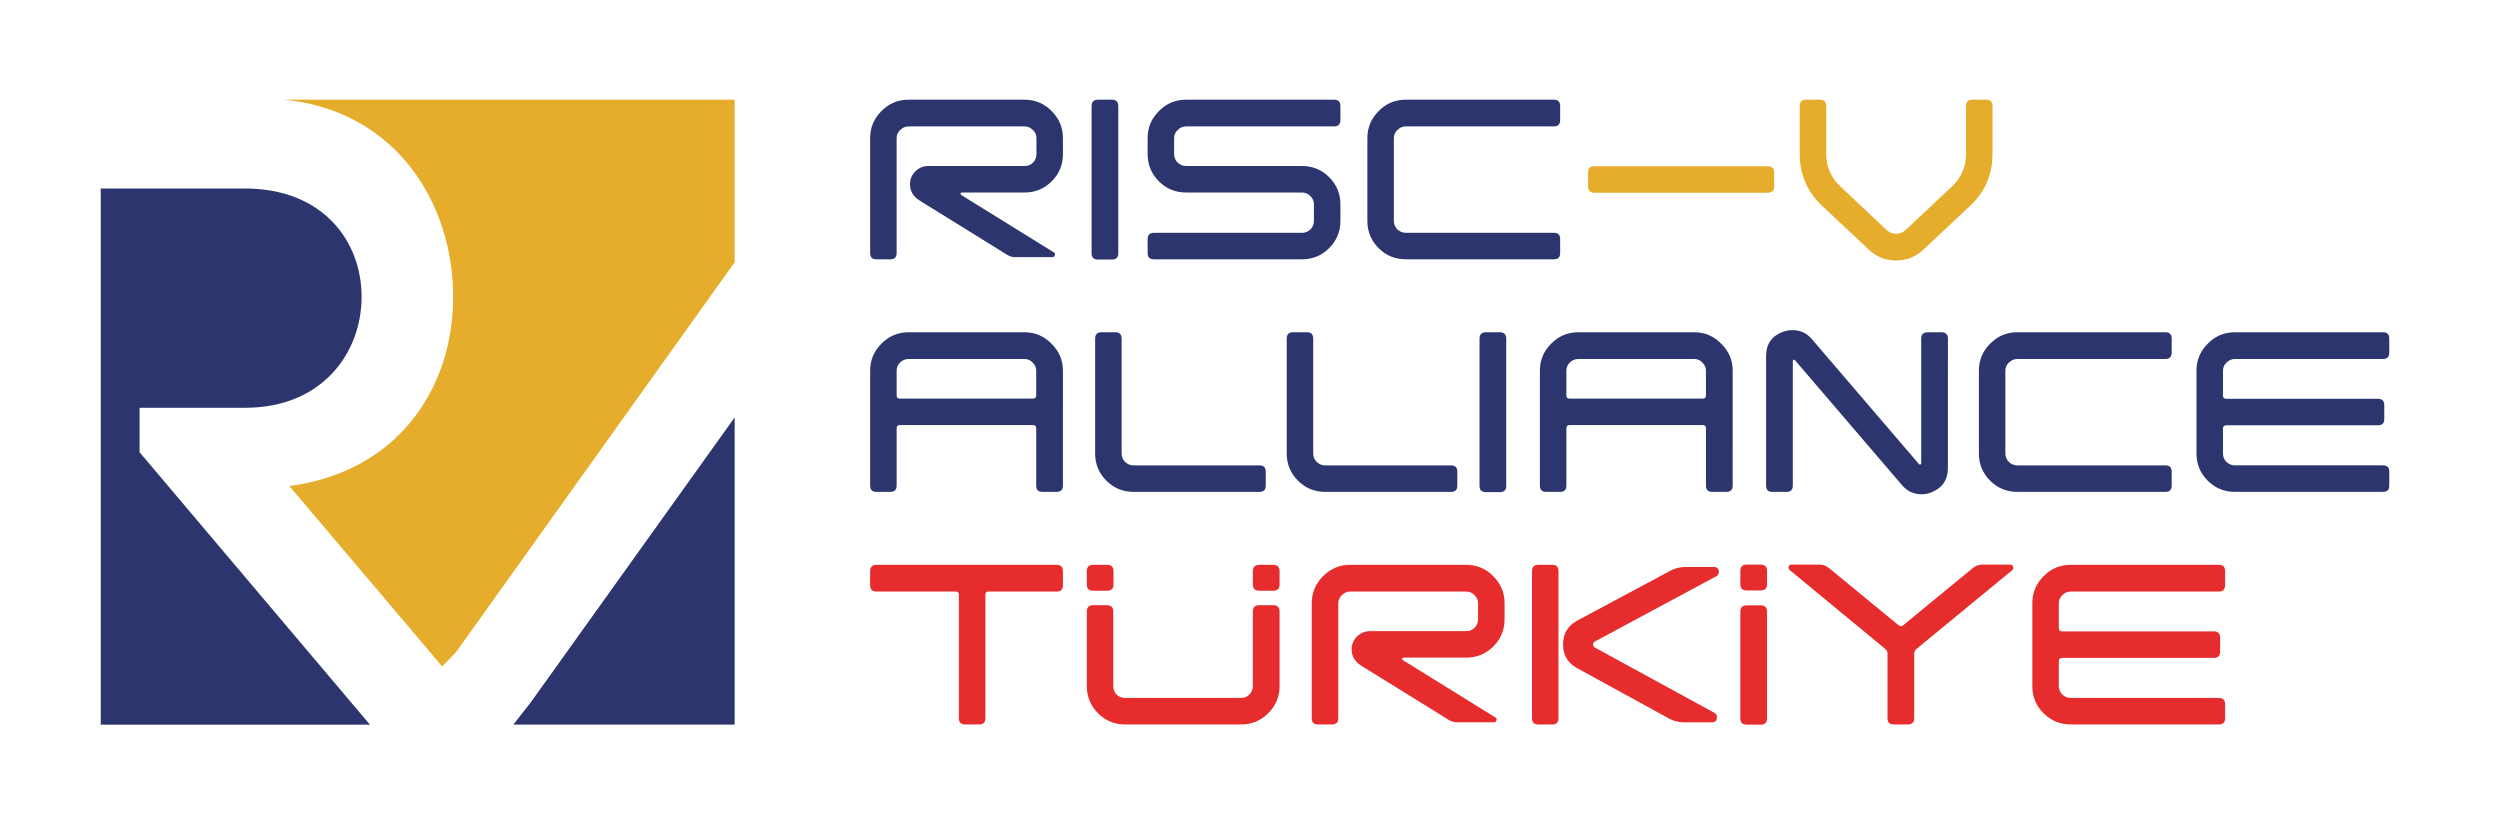
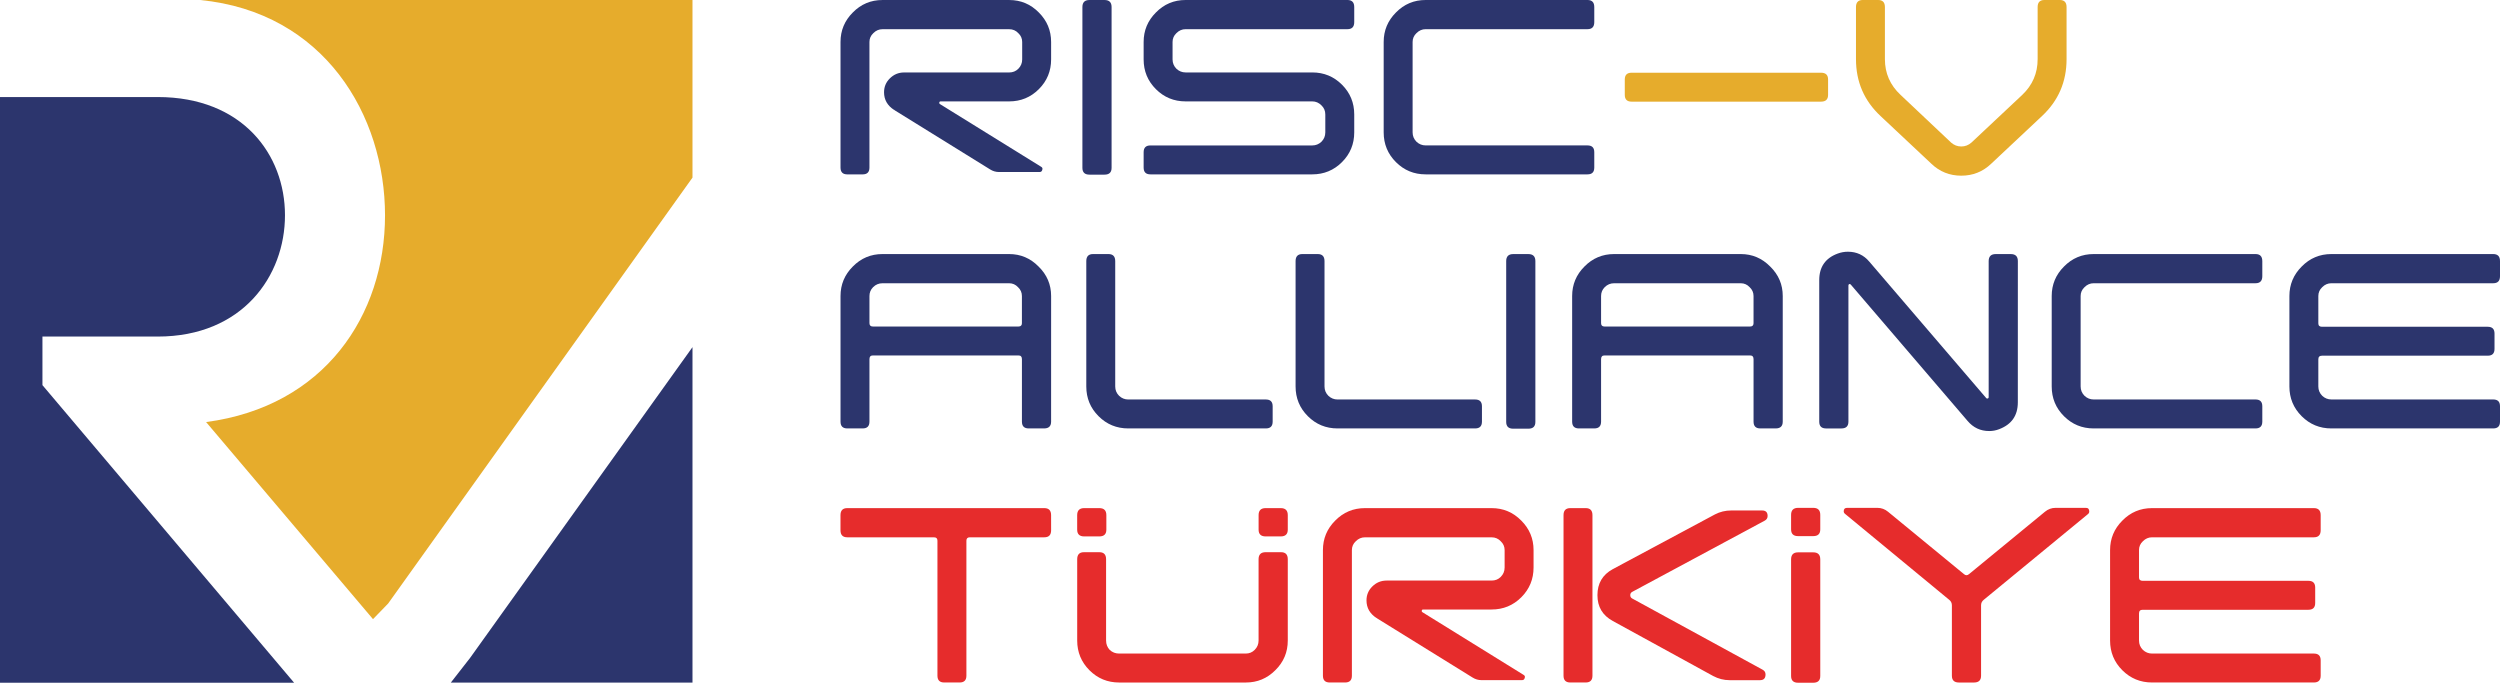
- <svg xmlns="http://www.w3.org/2000/svg" width="120mm" height="40mm" viewBox="0 0 120 40" version="1.1" id="svg429">
+ <svg xmlns="http://www.w3.org/2000/svg" width="146.467mm" height="40mm" viewBox="0 0 146.467 40" version="1.1" id="svg429">
  <defs id="defs426" />
  <g id="layer1">
-     <g id="g8" transform="matrix(0.05283551,0,0,0.05283551,-6.355635,4.304064)">
-       <path class="st0" d="m 532,188.2 c 0,83.2 -50.4,158.9 -148.8,171.9 L 522,524 534.6,511 787.7,156.8 V 9.1 H 378.2 v 0 C 481.6,19.2 532,105 532,188.2 Z" id="path4" style="fill:#e6ac2c" />
-       <path class="st1" d="m 247.1,289 h 95.8 c 70.6,0 105.9,-50.4 105.9,-100.9 0,-50.5 -35.3,-98.3 -105.9,-98.3 H 216.8 v 0 h -5 V 576.9 H 456.4 L 247.1,329.4 Z" id="path6" style="fill:#2c356d" />
-       <path class="st1" d="m 602.7,556.3 185,-258.5 v 279 h -201 z" id="path1554" style="fill:#2c356d;fill-opacity:1" />
-     </g>
-     <g id="g1510" transform="matrix(0.9171454,0,0,0.9171454,0.5325612,1.154514)">
-       <g id="g1133" style="font-weight:bold;font-size:19.533px;line-height:0.9;font-family:'Open Sans';-inkscape-font-specification:'Open Sans Bold';text-align:center;white-space:pre;shape-inside:url(#rect589);display:inline;stroke-width:12.008;stroke-linecap:round;stroke-linejoin:round" transform="matrix(0.6392723,0,0,0.6392723,-83.81928,-246.9086)">
-         <path d="m 217.229,424.026 q 0,0.508 -0.527,0.508 h -1.152 q -0.508,0 -0.508,-0.508 v -4.688 q 0,-0.273 -0.254,-0.273 h -10.919 q -0.254,0 -0.254,0.273 v 4.688 q 0,0.508 -0.508,0.508 h -1.152 q -0.508,0 -0.508,-0.508 v -9.415 q 0,-1.289 0.918,-2.207 0.918,-0.938 2.227,-0.938 h 9.493 q 1.289,0 2.207,0.938 0.938,0.918 0.938,2.207 z m -2.188,-7.384 v -2.031 q 0,-0.391 -0.293,-0.664 -0.273,-0.293 -0.664,-0.293 h -9.493 q -0.41,0 -0.703,0.293 -0.273,0.273 -0.273,0.664 v 2.031 q 0,0.254 0.254,0.254 h 10.919 q 0.254,0 0.254,-0.254 z" style="font-family:popstarregular;-inkscape-font-specification:'popstarregular Bold';fill:#2c356d" id="path43008" />
-         <path d="m 233.833,424.026 q 0,0.508 -0.508,0.508 h -10.314 q -1.309,0 -2.227,-0.918 -0.918,-0.918 -0.918,-2.227 v -9.396 q 0,-0.527 0.508,-0.527 h 1.152 q 0.508,0 0.508,0.527 v 9.396 q 0,0.41 0.293,0.703 0.293,0.273 0.684,0.273 h 10.314 q 0.508,0 0.508,0.508 z" style="font-family:popstarregular;-inkscape-font-specification:'popstarregular Bold';fill:#2c356d" id="path43010" />
-         <path d="m 249.518,424.026 q 0,0.508 -0.508,0.508 h -10.314 q -1.309,0 -2.227,-0.918 -0.918,-0.918 -0.918,-2.227 v -9.396 q 0,-0.527 0.508,-0.527 h 1.152 q 0.508,0 0.508,0.527 v 9.396 q 0,0.41 0.293,0.703 0.293,0.273 0.684,0.273 h 10.314 q 0.508,0 0.508,0.508 z" style="font-family:popstarregular;-inkscape-font-specification:'popstarregular Bold';fill:#2c356d" id="path43012" />
-         <path d="m 253.522,424.046 q 0,0.508 -0.527,0.508 h -1.133 q -0.527,0 -0.527,-0.508 v -12.052 q 0,-0.527 0.527,-0.527 h 1.133 q 0.527,0 0.527,0.527 z" style="font-family:popstarregular;-inkscape-font-specification:'popstarregular Bold';fill:#2c356d" id="path43014" />
-         <path d="m 272.06,424.026 q 0,0.508 -0.527,0.508 h -1.152 q -0.508,0 -0.508,-0.508 v -4.688 q 0,-0.273 -0.254,-0.273 h -10.919 q -0.254,0 -0.254,0.273 v 4.688 q 0,0.508 -0.508,0.508 h -1.152 q -0.508,0 -0.508,-0.508 v -9.415 q 0,-1.289 0.918,-2.207 0.918,-0.938 2.227,-0.938 h 9.493 q 1.289,0 2.207,0.938 0.938,0.918 0.938,2.207 z m -2.188,-7.384 v -2.031 q 0,-0.391 -0.293,-0.664 -0.273,-0.293 -0.664,-0.293 h -9.493 q -0.41,0 -0.703,0.293 -0.273,0.273 -0.273,0.664 v 2.031 q 0,0.254 0.254,0.254 h 10.919 q 0.254,0 0.254,-0.254 z" style="font-family:popstarregular;-inkscape-font-specification:'popstarregular Bold';fill:#2c356d" id="path43016" />
-         <path d="m 289.679,422.581 q 0,1.485 -1.406,2.012 -0.352,0.137 -0.742,0.137 -0.977,0 -1.621,-0.762 l -8.751,-10.216 q -0.059,-0.059 -0.117,-0.039 -0.059,0.039 -0.059,0.098 v 10.216 q 0,0.508 -0.527,0.508 h -1.152 q -0.508,0 -0.508,-0.508 v -10.607 q 0,-1.485 1.387,-1.992 0.371,-0.137 0.762,-0.137 0.977,0 1.602,0.742 l 8.771,10.236 q 0.039,0.039 0.117,0.019 0.059,-0.019 0.059,-0.098 v -10.196 q 0,-0.527 0.527,-0.527 h 1.133 q 0.527,0 0.527,0.527 z" style="font-family:popstarregular;-inkscape-font-specification:'popstarregular Bold';fill:#2c356d" id="path43018" />
-         <path d="m 308.001,424.026 q 0,0.508 -0.508,0.508 h -12.13 q -1.309,0 -2.227,-0.918 -0.918,-0.918 -0.918,-2.227 v -6.778 q 0,-1.289 0.918,-2.207 0.918,-0.938 2.227,-0.938 h 12.13 q 0.508,0 0.508,0.527 v 1.133 q 0,0.527 -0.508,0.527 h -12.13 q -0.391,0 -0.684,0.293 -0.293,0.273 -0.293,0.664 v 6.778 q 0,0.41 0.293,0.703 0.293,0.273 0.684,0.273 h 12.13 q 0.508,0 0.508,0.508 z" style="font-family:popstarregular;-inkscape-font-specification:'popstarregular Bold';fill:#2c356d" id="path43020" />
-         <path d="m 325.815,424.026 q 0,0.508 -0.508,0.508 h -12.13 q -1.309,0 -2.227,-0.918 -0.918,-0.918 -0.918,-2.227 v -6.778 q 0,-1.289 0.918,-2.207 0.918,-0.938 2.227,-0.938 h 12.13 q 0.508,0 0.508,0.527 v 1.133 q 0,0.527 -0.508,0.527 h -12.13 q -0.391,0 -0.684,0.293 -0.293,0.273 -0.293,0.664 v 2.051 q 0,0.254 0.273,0.254 h 12.423 q 0.508,0 0.508,0.508 v 1.152 q 0,0.508 -0.508,0.508 h -12.423 q -0.273,0 -0.273,0.273 v 2.031 q 0,0.41 0.293,0.703 0.293,0.273 0.684,0.273 h 12.13 q 0.508,0 0.508,0.508 z" style="font-family:popstarregular;-inkscape-font-specification:'popstarregular Bold';fill:#2c356d" id="path43022" />
+     <g id="g4013" transform="matrix(1.333333,0,0,1.333333,-6.446567,-6.379822)">
+       <g id="g8" transform="matrix(0.05283551,0,0,0.05283551,-6.355635,4.304064)">
+         <path class="st0" d="m 532,188.2 c 0,83.2 -50.4,158.9 -148.8,171.9 L 522,524 534.6,511 787.7,156.8 V 9.1 H 378.2 v 0 C 481.6,19.2 532,105 532,188.2 Z" id="path4" style="fill:#e6ac2c" />
+         <path class="st1" d="m 247.1,289 h 95.8 c 70.6,0 105.9,-50.4 105.9,-100.9 0,-50.5 -35.3,-98.3 -105.9,-98.3 H 216.8 v 0 h -5 V 576.9 H 456.4 L 247.1,329.4 Z" id="path6" style="fill:#2c356d" />
+         <path class="st1" d="m 602.7,556.3 185,-258.5 v 279 h -201 z" id="path1554" style="fill:#2c356d;fill-opacity:1" />
      </g>
-       <g id="g1123" style="font-weight:bold;font-size:19.533px;line-height:0.9;font-family:'Open Sans';-inkscape-font-specification:'Open Sans Bold';text-align:center;white-space:pre;shape-inside:url(#rect589);display:inline;stroke-width:12.008;stroke-linecap:round;stroke-linejoin:round" transform="matrix(0.6392723,0,0,0.6392723,-94.32095,-247.3557)">
-         <path d="m 221.898,401.368 0.059,0.019 -0.078,-0.039 z m 11.759,-3.789 q 0,1.309 -0.918,2.227 -0.918,0.918 -2.227,0.918 h -5.137 q -0.078,0 -0.098,0.078 -0.019,0.078 0.039,0.117 l 7.598,4.708 q 0.137,0.078 0.078,0.234 -0.039,0.156 -0.195,0.156 h -3.047 q -0.352,0 -0.664,-0.195 l -7.188,-4.454 q -0.762,-0.488 -0.762,-1.328 0,-0.606 0.43,-1.035 0.449,-0.449 1.074,-0.449 h 7.872 q 0.41,0 0.684,-0.273 0.293,-0.293 0.293,-0.703 v -1.309 q 0,-0.391 -0.293,-0.664 -0.273,-0.293 -0.684,-0.293 h -9.493 q -0.391,0 -0.684,0.293 -0.293,0.273 -0.293,0.664 v 9.415 q 0,0.508 -0.508,0.508 h -1.152 q -0.508,0 -0.508,-0.508 v -9.415 q 0,-1.289 0.918,-2.207 0.918,-0.938 2.227,-0.938 h 9.493 q 1.309,0 2.227,0.938 0.918,0.918 0.918,2.207 z" style="font-family:popstarregular;-inkscape-font-specification:'popstarregular Bold';fill:#2c356d" id="path42996" />
-         <path d="m 238.189,405.705 q 0,0.508 -0.527,0.508 h -1.133 q -0.527,0 -0.527,-0.508 v -12.052 q 0,-0.527 0.527,-0.527 h 1.133 q 0.527,0 0.527,0.527 z" style="font-family:popstarregular;-inkscape-font-specification:'popstarregular Bold';fill:#2c356d" id="path42998" />
-         <path d="m 256.374,403.048 q 0,1.309 -0.918,2.227 -0.918,0.918 -2.227,0.918 h -12.13 q -0.508,0 -0.508,-0.508 v -1.152 q 0,-0.508 0.508,-0.508 h 12.13 q 0.391,0 0.684,-0.273 0.293,-0.293 0.293,-0.703 v -1.348 q 0,-0.41 -0.293,-0.684 -0.293,-0.293 -0.684,-0.293 h -9.493 q -1.309,0 -2.227,-0.918 -0.918,-0.918 -0.918,-2.227 v -1.309 q 0,-1.289 0.918,-2.207 0.918,-0.938 2.227,-0.938 h 12.13 q 0.508,0 0.508,0.527 v 1.133 q 0,0.527 -0.508,0.527 h -12.13 q -0.391,0 -0.684,0.293 -0.293,0.273 -0.293,0.664 v 1.309 q 0,0.41 0.293,0.703 0.293,0.273 0.684,0.273 h 9.493 q 1.309,0 2.227,0.918 0.918,0.918 0.918,2.227 z" style="font-family:popstarregular;-inkscape-font-specification:'popstarregular Bold';fill:#2c356d" id="path43000" />
-         <path d="m 274.364,405.685 q 0,0.508 -0.508,0.508 h -12.13 q -1.309,0 -2.227,-0.918 -0.918,-0.918 -0.918,-2.227 v -6.778 q 0,-1.289 0.918,-2.207 0.918,-0.938 2.227,-0.938 h 12.13 q 0.508,0 0.508,0.527 v 1.133 q 0,0.527 -0.508,0.527 h -12.13 q -0.391,0 -0.684,0.293 -0.293,0.273 -0.293,0.664 v 6.778 q 0,0.41 0.293,0.703 0.293,0.273 0.684,0.273 h 12.13 q 0.508,0 0.508,0.508 z" style="font-family:popstarregular;-inkscape-font-specification:'popstarregular Bold';fill:#2c356d" id="path43002" />
-         <path d="m 291.886,400.235 q 0,0.508 -0.527,0.508 h -14.201 q -0.508,0 -0.508,-0.508 v -1.152 q 0,-0.508 0.508,-0.508 h 14.201 q 0.527,0 0.527,0.508 z" style="font-family:popstarregular;-inkscape-font-specification:'popstarregular Bold';fill:#e6ac2c" id="path43004" />
-         <path d="m 309.759,397.559 q 0,2.539 -1.836,4.258 l -3.809,3.575 q -0.938,0.899 -2.246,0.899 -1.309,0 -2.246,-0.899 l -3.809,-3.575 q -1.836,-1.719 -1.836,-4.258 v -3.907 q 0,-0.527 0.508,-0.527 h 1.152 q 0.508,0 0.508,0.527 v 3.907 q 0,1.582 1.172,2.676 l 3.789,3.575 q 0.332,0.293 0.762,0.293 0.43,0 0.762,-0.293 l 3.809,-3.575 q 1.152,-1.094 1.152,-2.676 v -3.907 q 0,-0.527 0.508,-0.527 h 1.152 q 0.508,0 0.508,0.527 z" style="font-family:popstarregular;-inkscape-font-specification:'popstarregular Bold';fill:#e6ac2c" id="path43006" />
-       </g>
-       <g id="g1369" transform="matrix(1.17776,0,0,1.17776,21.78502,-63.62547)">
-         <path d="m 277.031,430.745 -9.923,5.333 q -0.156,0.078 -0.156,0.254 0,0.176 0.156,0.254 l 9.767,5.333 q 0.215,0.117 0.215,0.352 0,0.43 -0.41,0.43 h -2.285 q -0.645,0 -1.231,-0.313 l -7.52,-4.122 q -1.152,-0.625 -1.152,-1.934 0,-1.328 1.152,-1.953 l 7.657,-4.102 q 0.566,-0.293 1.211,-0.293 h 2.324 q 0.41,0 0.41,0.41 0,0.234 -0.215,0.352 z m -12.912,11.622 q 0,0.508 -0.508,0.508 h -1.152 q -0.508,0 -0.508,-0.508 v -12.033 q 0,-0.527 0.508,-0.527 h 1.152 q 0.508,0 0.508,0.527 z" style="font-weight:bold;font-size:19.533px;line-height:0.9;font-family:popstarregular;-inkscape-font-specification:'popstarregular Bold';text-align:center;white-space:pre;shape-inside:url(#rect589);display:inline;fill:#e62c2c;stroke-width:12.008;stroke-linecap:round;stroke-linejoin:round" id="path43030" transform="matrix(0.5427864,0,0,0.5427864,-93.09525,-155.2405)" />
-         <path d="m 28.244,78.954 q 0,0.286 -0.276,0.286 h -3.032 q -0.138,0 -0.138,0.138 v 5.492 q 0,0.276 -0.276,0.276 h -0.626 q -0.276,0 -0.276,-0.276 v -5.492 q 0,-0.138 -0.148,-0.138 h -3.52 q -0.276,0 -0.276,-0.286 v -0.615 q 0,-0.286 0.276,-0.286 h 8.015 q 0.276,0 0.276,0.286 z" style="font-weight:bold;font-size:19.533px;line-height:0.9;font-family:popstarregular;-inkscape-font-specification:'popstarregular Bold';text-align:center;white-space:pre;shape-inside:url(#rect589);display:inline;fill:#e62c2c;stroke-width:6.518;stroke-linecap:round;stroke-linejoin:round" id="path43024" />
-         <path d="m 41.486,82.527 0.032,0.011 -0.042,-0.021 z m 6.383,-2.057 q 0,0.71 -0.498,1.209 -0.498,0.498 -1.209,0.498 h -2.788 q -0.042,0 -0.053,0.042 -0.011,0.042 0.021,0.064 l 4.124,2.555 q 0.074,0.042 0.042,0.127 -0.021,0.085 -0.106,0.085 h -1.654 q -0.191,0 -0.36,-0.106 l -3.902,-2.417 q -0.413,-0.265 -0.413,-0.721 0,-0.329 0.233,-0.562 0.244,-0.244 0.583,-0.244 h 4.273 q 0.223,0 0.371,-0.148 0.159,-0.159 0.159,-0.382 v -0.71 q 0,-0.212 -0.159,-0.36 -0.148,-0.159 -0.371,-0.159 H 41.009 q -0.212,0 -0.371,0.159 -0.159,0.148 -0.159,0.36 v 5.11 q 0,0.276 -0.276,0.276 h -0.626 q -0.276,0 -0.276,-0.276 v -5.11 q 0,-0.7 0.498,-1.198 Q 40.299,78.053 41.009,78.053 h 5.153 q 0.71,0 1.209,0.509 0.498,0.498 0.498,1.198 z" style="font-weight:bold;font-size:19.533px;line-height:0.9;font-family:popstarregular;-inkscape-font-specification:'popstarregular Bold';text-align:center;white-space:pre;shape-inside:url(#rect589);display:inline;fill:#e62c2c;stroke-width:6.518;stroke-linecap:round;stroke-linejoin:round" id="path43028" />
-         <path d="m 70.42,78.297 -4.241,3.488 q -0.106,0.085 -0.106,0.223 v 2.863 q 0,0.276 -0.286,0.276 h -0.615 q -0.286,0 -0.286,-0.276 v -2.863 q 0,-0.138 -0.106,-0.223 l -4.241,-3.499 q -0.053,-0.042 -0.053,-0.106 0,-0.138 0.138,-0.138 h 1.23 q 0.244,0 0.435,0.159 l 3.085,2.534 q 0.106,0.095 0.212,0 l 3.085,-2.534 Q 68.862,78.042 69.106,78.042 h 1.23 q 0.138,0 0.138,0.148 0,0.064 -0.053,0.106 z" style="font-weight:bold;font-size:19.533px;line-height:0.9;font-family:popstarregular;-inkscape-font-specification:'popstarregular Bold';text-align:center;white-space:pre;shape-inside:url(#rect589);display:inline;fill:#e62c2c;stroke-width:6.518;stroke-linecap:round;stroke-linejoin:round" id="path43034" />
-         <path d="m 79.888,84.87 q 0,0.276 -0.276,0.276 h -6.584 q -0.71,0 -1.209,-0.498 -0.498,-0.498 -0.498,-1.209 v -3.679 q 0,-0.7 0.498,-1.198 0.498,-0.509 1.209,-0.509 h 6.584 q 0.276,0 0.276,0.286 v 0.615 q 0,0.286 -0.276,0.286 h -6.584 q -0.212,0 -0.371,0.159 -0.159,0.148 -0.159,0.36 v 1.113 q 0,0.138 0.148,0.138 h 6.743 q 0.276,0 0.276,0.276 v 0.626 q 0,0.276 -0.276,0.276 h -6.743 q -0.148,0 -0.148,0.148 v 1.103 q 0,0.223 0.159,0.382 0.159,0.148 0.371,0.148 h 6.584 q 0.276,0 0.276,0.276 z" style="font-weight:bold;font-size:19.533px;line-height:0.9;font-family:popstarregular;-inkscape-font-specification:'popstarregular Bold';text-align:center;white-space:pre;shape-inside:url(#rect589);display:inline;fill:#e62c2c;stroke-width:6.518;stroke-linecap:round;stroke-linejoin:round" id="path43036" />
-         <path id="path43032-6-1" style="font-weight:bold;font-size:19.533px;line-height:0.9;font-family:popstarregular;-inkscape-font-specification:'popstarregular Bold';text-align:center;white-space:pre;shape-inside:url(#rect589);display:inline;fill:#e62c2c;stroke-width:6.518;stroke-linecap:round;stroke-linejoin:round" d="m 58.631,78.042 c -0.191,0 -0.286,0.095 -0.286,0.286 v 0.589 c 0,0.184 0.095,0.275 0.286,0.275 h 0.615 c 0.191,0 0.286,-0.092 0.286,-0.275 v -0.589 c 0,-0.191 -0.095,-0.286 -0.286,-0.286 z m -29.058,0.011 c -0.179,0.006 -0.269,0.101 -0.269,0.286 v 0.589 c 0,0.184 0.095,0.276 0.286,0.276 h 0.615 c 0.191,0 0.286,-0.092 0.286,-0.276 v -0.589 c 0,-0.191 -0.095,-0.286 -0.286,-0.286 h -0.615 c -0.006,0 -0.012,-1.86e-4 -0.018,0 z m 7.379,0 c -0.179,0.006 -0.268,0.101 -0.268,0.286 v 0.589 c 0,0.184 0.095,0.276 0.286,0.276 h 0.615 c 0.191,0 0.286,-0.092 0.286,-0.276 v -0.589 c 0,-0.191 -0.095,-0.286 -0.286,-0.286 H 36.969 c -0.006,0 -0.012,-1.86e-4 -0.018,0 z m -7.372,1.793 c -0.184,0 -0.275,0.095 -0.275,0.286 v 3.307 c 0,0.474 0.166,0.876 0.498,1.209 0.332,0.332 0.735,0.499 1.209,0.499 h 5.153 c 0.467,0 0.866,-0.166 1.198,-0.499 0.339,-0.332 0.508,-0.735 0.508,-1.209 v -3.307 c 0,-0.191 -0.092,-0.286 -0.275,-0.286 H 36.969 c -0.191,0 -0.286,0.095 -0.286,0.286 v 3.307 c 0,0.148 -0.053,0.276 -0.159,0.382 -0.099,0.099 -0.219,0.148 -0.361,0.148 h -5.153 c -0.148,0 -0.276,-0.049 -0.382,-0.148 -0.099,-0.106 -0.148,-0.233 -0.148,-0.382 v -3.307 c 0,-0.191 -0.092,-0.286 -0.275,-0.286 z m 29.051,0.006 c -0.191,0 -0.286,0.095 -0.286,0.286 v 4.743 c 0,0.184 0.095,0.275 0.286,0.275 h 0.615 c 0.191,0 0.286,-0.092 0.286,-0.275 v -4.743 c 0,-0.191 -0.095,-0.286 -0.286,-0.286 z" />
+       <g id="g1510" transform="matrix(0.9171454,0,0,0.9171454,0.5325612,1.154514)">
+         <g id="g1133" style="font-weight:bold;font-size:19.533px;line-height:0.9;font-family:'Open Sans';-inkscape-font-specification:'Open Sans Bold';text-align:center;white-space:pre;shape-inside:url(#rect589);display:inline;stroke-width:12.008;stroke-linecap:round;stroke-linejoin:round" transform="matrix(0.6392723,0,0,0.6392723,-83.81928,-246.9086)">
+           <path d="m 217.229,424.026 q 0,0.508 -0.527,0.508 h -1.152 q -0.508,0 -0.508,-0.508 v -4.688 q 0,-0.273 -0.254,-0.273 h -10.919 q -0.254,0 -0.254,0.273 v 4.688 q 0,0.508 -0.508,0.508 h -1.152 q -0.508,0 -0.508,-0.508 v -9.415 q 0,-1.289 0.918,-2.207 0.918,-0.938 2.227,-0.938 h 9.493 q 1.289,0 2.207,0.938 0.938,0.918 0.938,2.207 z m -2.188,-7.384 v -2.031 q 0,-0.391 -0.293,-0.664 -0.273,-0.293 -0.664,-0.293 h -9.493 q -0.41,0 -0.703,0.293 -0.273,0.273 -0.273,0.664 v 2.031 q 0,0.254 0.254,0.254 h 10.919 q 0.254,0 0.254,-0.254 z" style="font-family:popstarregular;-inkscape-font-specification:'popstarregular Bold';fill:#2c356d" id="path43008" />
+           <path d="m 233.833,424.026 q 0,0.508 -0.508,0.508 h -10.314 q -1.309,0 -2.227,-0.918 -0.918,-0.918 -0.918,-2.227 v -9.396 q 0,-0.527 0.508,-0.527 h 1.152 q 0.508,0 0.508,0.527 v 9.396 q 0,0.41 0.293,0.703 0.293,0.273 0.684,0.273 h 10.314 q 0.508,0 0.508,0.508 z" style="font-family:popstarregular;-inkscape-font-specification:'popstarregular Bold';fill:#2c356d" id="path43010" />
+           <path d="m 249.518,424.026 q 0,0.508 -0.508,0.508 h -10.314 q -1.309,0 -2.227,-0.918 -0.918,-0.918 -0.918,-2.227 v -9.396 q 0,-0.527 0.508,-0.527 h 1.152 q 0.508,0 0.508,0.527 v 9.396 q 0,0.41 0.293,0.703 0.293,0.273 0.684,0.273 h 10.314 q 0.508,0 0.508,0.508 z" style="font-family:popstarregular;-inkscape-font-specification:'popstarregular Bold';fill:#2c356d" id="path43012" />
+           <path d="m 253.522,424.046 q 0,0.508 -0.527,0.508 h -1.133 q -0.527,0 -0.527,-0.508 v -12.052 q 0,-0.527 0.527,-0.527 h 1.133 q 0.527,0 0.527,0.527 z" style="font-family:popstarregular;-inkscape-font-specification:'popstarregular Bold';fill:#2c356d" id="path43014" />
+           <path d="m 272.06,424.026 q 0,0.508 -0.527,0.508 h -1.152 q -0.508,0 -0.508,-0.508 v -4.688 q 0,-0.273 -0.254,-0.273 h -10.919 q -0.254,0 -0.254,0.273 v 4.688 q 0,0.508 -0.508,0.508 h -1.152 q -0.508,0 -0.508,-0.508 v -9.415 q 0,-1.289 0.918,-2.207 0.918,-0.938 2.227,-0.938 h 9.493 q 1.289,0 2.207,0.938 0.938,0.918 0.938,2.207 z m -2.188,-7.384 v -2.031 q 0,-0.391 -0.293,-0.664 -0.273,-0.293 -0.664,-0.293 h -9.493 q -0.41,0 -0.703,0.293 -0.273,0.273 -0.273,0.664 v 2.031 q 0,0.254 0.254,0.254 h 10.919 q 0.254,0 0.254,-0.254 z" style="font-family:popstarregular;-inkscape-font-specification:'popstarregular Bold';fill:#2c356d" id="path43016" />
+           <path d="m 289.679,422.581 q 0,1.485 -1.406,2.012 -0.352,0.137 -0.742,0.137 -0.977,0 -1.621,-0.762 l -8.751,-10.216 q -0.059,-0.059 -0.117,-0.039 -0.059,0.039 -0.059,0.098 v 10.216 q 0,0.508 -0.527,0.508 h -1.152 q -0.508,0 -0.508,-0.508 v -10.607 q 0,-1.485 1.387,-1.992 0.371,-0.137 0.762,-0.137 0.977,0 1.602,0.742 l 8.771,10.236 q 0.039,0.039 0.117,0.019 0.059,-0.019 0.059,-0.098 v -10.196 q 0,-0.527 0.527,-0.527 h 1.133 q 0.527,0 0.527,0.527 z" style="font-family:popstarregular;-inkscape-font-specification:'popstarregular Bold';fill:#2c356d" id="path43018" />
+           <path d="m 308.001,424.026 q 0,0.508 -0.508,0.508 h -12.13 q -1.309,0 -2.227,-0.918 -0.918,-0.918 -0.918,-2.227 v -6.778 q 0,-1.289 0.918,-2.207 0.918,-0.938 2.227,-0.938 h 12.13 q 0.508,0 0.508,0.527 v 1.133 q 0,0.527 -0.508,0.527 h -12.13 q -0.391,0 -0.684,0.293 -0.293,0.273 -0.293,0.664 v 6.778 q 0,0.41 0.293,0.703 0.293,0.273 0.684,0.273 h 12.13 q 0.508,0 0.508,0.508 z" style="font-family:popstarregular;-inkscape-font-specification:'popstarregular Bold';fill:#2c356d" id="path43020" />
+           <path d="m 325.815,424.026 q 0,0.508 -0.508,0.508 h -12.13 q -1.309,0 -2.227,-0.918 -0.918,-0.918 -0.918,-2.227 v -6.778 q 0,-1.289 0.918,-2.207 0.918,-0.938 2.227,-0.938 h 12.13 q 0.508,0 0.508,0.527 v 1.133 q 0,0.527 -0.508,0.527 h -12.13 q -0.391,0 -0.684,0.293 -0.293,0.273 -0.293,0.664 v 2.051 q 0,0.254 0.273,0.254 h 12.423 q 0.508,0 0.508,0.508 v 1.152 q 0,0.508 -0.508,0.508 h -12.423 q -0.273,0 -0.273,0.273 v 2.031 q 0,0.41 0.293,0.703 0.293,0.273 0.684,0.273 h 12.13 q 0.508,0 0.508,0.508 z" style="font-family:popstarregular;-inkscape-font-specification:'popstarregular Bold';fill:#2c356d" id="path43022" />
+         </g>
+         <g id="g1123" style="font-weight:bold;font-size:19.533px;line-height:0.9;font-family:'Open Sans';-inkscape-font-specification:'Open Sans Bold';text-align:center;white-space:pre;shape-inside:url(#rect589);display:inline;stroke-width:12.008;stroke-linecap:round;stroke-linejoin:round" transform="matrix(0.6392723,0,0,0.6392723,-94.32095,-247.3557)">
+           <path d="m 221.898,401.368 0.059,0.019 -0.078,-0.039 z m 11.759,-3.789 q 0,1.309 -0.918,2.227 -0.918,0.918 -2.227,0.918 h -5.137 q -0.078,0 -0.098,0.078 -0.019,0.078 0.039,0.117 l 7.598,4.708 q 0.137,0.078 0.078,0.234 -0.039,0.156 -0.195,0.156 h -3.047 q -0.352,0 -0.664,-0.195 l -7.188,-4.454 q -0.762,-0.488 -0.762,-1.328 0,-0.606 0.43,-1.035 0.449,-0.449 1.074,-0.449 h 7.872 q 0.41,0 0.684,-0.273 0.293,-0.293 0.293,-0.703 v -1.309 q 0,-0.391 -0.293,-0.664 -0.273,-0.293 -0.684,-0.293 h -9.493 q -0.391,0 -0.684,0.293 -0.293,0.273 -0.293,0.664 v 9.415 q 0,0.508 -0.508,0.508 h -1.152 q -0.508,0 -0.508,-0.508 v -9.415 q 0,-1.289 0.918,-2.207 0.918,-0.938 2.227,-0.938 h 9.493 q 1.309,0 2.227,0.938 0.918,0.918 0.918,2.207 z" style="font-family:popstarregular;-inkscape-font-specification:'popstarregular Bold';fill:#2c356d" id="path42996" />
+           <path d="m 238.189,405.705 q 0,0.508 -0.527,0.508 h -1.133 q -0.527,0 -0.527,-0.508 v -12.052 q 0,-0.527 0.527,-0.527 h 1.133 q 0.527,0 0.527,0.527 z" style="font-family:popstarregular;-inkscape-font-specification:'popstarregular Bold';fill:#2c356d" id="path42998" />
+           <path d="m 256.374,403.048 q 0,1.309 -0.918,2.227 -0.918,0.918 -2.227,0.918 h -12.13 q -0.508,0 -0.508,-0.508 v -1.152 q 0,-0.508 0.508,-0.508 h 12.13 q 0.391,0 0.684,-0.273 0.293,-0.293 0.293,-0.703 v -1.348 q 0,-0.41 -0.293,-0.684 -0.293,-0.293 -0.684,-0.293 h -9.493 q -1.309,0 -2.227,-0.918 -0.918,-0.918 -0.918,-2.227 v -1.309 q 0,-1.289 0.918,-2.207 0.918,-0.938 2.227,-0.938 h 12.13 q 0.508,0 0.508,0.527 v 1.133 q 0,0.527 -0.508,0.527 h -12.13 q -0.391,0 -0.684,0.293 -0.293,0.273 -0.293,0.664 v 1.309 q 0,0.41 0.293,0.703 0.293,0.273 0.684,0.273 h 9.493 q 1.309,0 2.227,0.918 0.918,0.918 0.918,2.227 z" style="font-family:popstarregular;-inkscape-font-specification:'popstarregular Bold';fill:#2c356d" id="path43000" />
+           <path d="m 274.364,405.685 q 0,0.508 -0.508,0.508 h -12.13 q -1.309,0 -2.227,-0.918 -0.918,-0.918 -0.918,-2.227 v -6.778 q 0,-1.289 0.918,-2.207 0.918,-0.938 2.227,-0.938 h 12.13 q 0.508,0 0.508,0.527 v 1.133 q 0,0.527 -0.508,0.527 h -12.13 q -0.391,0 -0.684,0.293 -0.293,0.273 -0.293,0.664 v 6.778 q 0,0.41 0.293,0.703 0.293,0.273 0.684,0.273 h 12.13 q 0.508,0 0.508,0.508 z" style="font-family:popstarregular;-inkscape-font-specification:'popstarregular Bold';fill:#2c356d" id="path43002" />
+           <path d="m 291.886,400.235 q 0,0.508 -0.527,0.508 h -14.201 q -0.508,0 -0.508,-0.508 v -1.152 q 0,-0.508 0.508,-0.508 h 14.201 q 0.527,0 0.527,0.508 z" style="font-family:popstarregular;-inkscape-font-specification:'popstarregular Bold';fill:#e6ac2c" id="path43004" />
+           <path d="m 309.759,397.559 q 0,2.539 -1.836,4.258 l -3.809,3.575 q -0.938,0.899 -2.246,0.899 -1.309,0 -2.246,-0.899 l -3.809,-3.575 q -1.836,-1.719 -1.836,-4.258 v -3.907 q 0,-0.527 0.508,-0.527 h 1.152 q 0.508,0 0.508,0.527 v 3.907 q 0,1.582 1.172,2.676 l 3.789,3.575 q 0.332,0.293 0.762,0.293 0.43,0 0.762,-0.293 l 3.809,-3.575 q 1.152,-1.094 1.152,-2.676 v -3.907 q 0,-0.527 0.508,-0.527 h 1.152 q 0.508,0 0.508,0.527 z" style="font-family:popstarregular;-inkscape-font-specification:'popstarregular Bold';fill:#e6ac2c" id="path43006" />
+         </g>
+         <g id="g1369" transform="matrix(1.17776,0,0,1.17776,21.78502,-63.62547)">
+           <path d="m 277.031,430.745 -9.923,5.333 q -0.156,0.078 -0.156,0.254 0,0.176 0.156,0.254 l 9.767,5.333 q 0.215,0.117 0.215,0.352 0,0.43 -0.41,0.43 h -2.285 q -0.645,0 -1.231,-0.313 l -7.52,-4.122 q -1.152,-0.625 -1.152,-1.934 0,-1.328 1.152,-1.953 l 7.657,-4.102 q 0.566,-0.293 1.211,-0.293 h 2.324 q 0.41,0 0.41,0.41 0,0.234 -0.215,0.352 z m -12.912,11.622 q 0,0.508 -0.508,0.508 h -1.152 q -0.508,0 -0.508,-0.508 v -12.033 q 0,-0.527 0.508,-0.527 h 1.152 q 0.508,0 0.508,0.527 z" style="font-weight:bold;font-size:19.533px;line-height:0.9;font-family:popstarregular;-inkscape-font-specification:'popstarregular Bold';text-align:center;white-space:pre;shape-inside:url(#rect589);display:inline;fill:#e62c2c;stroke-width:12.008;stroke-linecap:round;stroke-linejoin:round" id="path43030" transform="matrix(0.5427864,0,0,0.5427864,-93.09525,-155.2405)" />
+           <path d="m 28.244,78.954 q 0,0.286 -0.276,0.286 h -3.032 q -0.138,0 -0.138,0.138 v 5.492 q 0,0.276 -0.276,0.276 h -0.626 q -0.276,0 -0.276,-0.276 v -5.492 q 0,-0.138 -0.148,-0.138 h -3.52 q -0.276,0 -0.276,-0.286 v -0.615 q 0,-0.286 0.276,-0.286 h 8.015 q 0.276,0 0.276,0.286 z" style="font-weight:bold;font-size:19.533px;line-height:0.9;font-family:popstarregular;-inkscape-font-specification:'popstarregular Bold';text-align:center;white-space:pre;shape-inside:url(#rect589);display:inline;fill:#e62c2c;stroke-width:6.518;stroke-linecap:round;stroke-linejoin:round" id="path43024" />
+           <path d="m 41.486,82.527 0.032,0.011 -0.042,-0.021 z m 6.383,-2.057 q 0,0.71 -0.498,1.209 -0.498,0.498 -1.209,0.498 h -2.788 q -0.042,0 -0.053,0.042 -0.011,0.042 0.021,0.064 l 4.124,2.555 q 0.074,0.042 0.042,0.127 -0.021,0.085 -0.106,0.085 h -1.654 q -0.191,0 -0.36,-0.106 l -3.902,-2.417 q -0.413,-0.265 -0.413,-0.721 0,-0.329 0.233,-0.562 0.244,-0.244 0.583,-0.244 h 4.273 q 0.223,0 0.371,-0.148 0.159,-0.159 0.159,-0.382 v -0.71 q 0,-0.212 -0.159,-0.36 -0.148,-0.159 -0.371,-0.159 H 41.009 q -0.212,0 -0.371,0.159 -0.159,0.148 -0.159,0.36 v 5.11 q 0,0.276 -0.276,0.276 h -0.626 q -0.276,0 -0.276,-0.276 v -5.11 q 0,-0.7 0.498,-1.198 Q 40.299,78.053 41.009,78.053 h 5.153 q 0.71,0 1.209,0.509 0.498,0.498 0.498,1.198 z" style="font-weight:bold;font-size:19.533px;line-height:0.9;font-family:popstarregular;-inkscape-font-specification:'popstarregular Bold';text-align:center;white-space:pre;shape-inside:url(#rect589);display:inline;fill:#e62c2c;stroke-width:6.518;stroke-linecap:round;stroke-linejoin:round" id="path43028" />
+           <path d="m 70.42,78.297 -4.241,3.488 q -0.106,0.085 -0.106,0.223 v 2.863 q 0,0.276 -0.286,0.276 h -0.615 q -0.286,0 -0.286,-0.276 v -2.863 q 0,-0.138 -0.106,-0.223 l -4.241,-3.499 q -0.053,-0.042 -0.053,-0.106 0,-0.138 0.138,-0.138 h 1.23 q 0.244,0 0.435,0.159 l 3.085,2.534 q 0.106,0.095 0.212,0 l 3.085,-2.534 Q 68.862,78.042 69.106,78.042 h 1.23 q 0.138,0 0.138,0.148 0,0.064 -0.053,0.106 z" style="font-weight:bold;font-size:19.533px;line-height:0.9;font-family:popstarregular;-inkscape-font-specification:'popstarregular Bold';text-align:center;white-space:pre;shape-inside:url(#rect589);display:inline;fill:#e62c2c;stroke-width:6.518;stroke-linecap:round;stroke-linejoin:round" id="path43034" />
+           <path d="m 79.888,84.87 q 0,0.276 -0.276,0.276 h -6.584 q -0.71,0 -1.209,-0.498 -0.498,-0.498 -0.498,-1.209 v -3.679 q 0,-0.7 0.498,-1.198 0.498,-0.509 1.209,-0.509 h 6.584 q 0.276,0 0.276,0.286 v 0.615 q 0,0.286 -0.276,0.286 h -6.584 q -0.212,0 -0.371,0.159 -0.159,0.148 -0.159,0.36 v 1.113 q 0,0.138 0.148,0.138 h 6.743 q 0.276,0 0.276,0.276 v 0.626 q 0,0.276 -0.276,0.276 h -6.743 q -0.148,0 -0.148,0.148 v 1.103 q 0,0.223 0.159,0.382 0.159,0.148 0.371,0.148 h 6.584 q 0.276,0 0.276,0.276 z" style="font-weight:bold;font-size:19.533px;line-height:0.9;font-family:popstarregular;-inkscape-font-specification:'popstarregular Bold';text-align:center;white-space:pre;shape-inside:url(#rect589);display:inline;fill:#e62c2c;stroke-width:6.518;stroke-linecap:round;stroke-linejoin:round" id="path43036" />
+           <path id="path43032-6-1" style="font-weight:bold;font-size:19.533px;line-height:0.9;font-family:popstarregular;-inkscape-font-specification:'popstarregular Bold';text-align:center;white-space:pre;shape-inside:url(#rect589);display:inline;fill:#e62c2c;stroke-width:6.518;stroke-linecap:round;stroke-linejoin:round" d="m 58.631,78.042 c -0.191,0 -0.286,0.095 -0.286,0.286 v 0.589 c 0,0.184 0.095,0.275 0.286,0.275 h 0.615 c 0.191,0 0.286,-0.092 0.286,-0.275 v -0.589 c 0,-0.191 -0.095,-0.286 -0.286,-0.286 z m -29.058,0.011 c -0.179,0.006 -0.269,0.101 -0.269,0.286 v 0.589 c 0,0.184 0.095,0.276 0.286,0.276 h 0.615 c 0.191,0 0.286,-0.092 0.286,-0.276 v -0.589 c 0,-0.191 -0.095,-0.286 -0.286,-0.286 h -0.615 c -0.006,0 -0.012,-1.86e-4 -0.018,0 z m 7.379,0 c -0.179,0.006 -0.268,0.101 -0.268,0.286 v 0.589 c 0,0.184 0.095,0.276 0.286,0.276 h 0.615 c 0.191,0 0.286,-0.092 0.286,-0.276 v -0.589 c 0,-0.191 -0.095,-0.286 -0.286,-0.286 H 36.969 c -0.006,0 -0.012,-1.86e-4 -0.018,0 z m -7.372,1.793 c -0.184,0 -0.275,0.095 -0.275,0.286 v 3.307 c 0,0.474 0.166,0.876 0.498,1.209 0.332,0.332 0.735,0.499 1.209,0.499 h 5.153 c 0.467,0 0.866,-0.166 1.198,-0.499 0.339,-0.332 0.508,-0.735 0.508,-1.209 v -3.307 c 0,-0.191 -0.092,-0.286 -0.275,-0.286 H 36.969 c -0.191,0 -0.286,0.095 -0.286,0.286 v 3.307 c 0,0.148 -0.053,0.276 -0.159,0.382 -0.099,0.099 -0.219,0.148 -0.361,0.148 h -5.153 c -0.148,0 -0.276,-0.049 -0.382,-0.148 -0.099,-0.106 -0.148,-0.233 -0.148,-0.382 v -3.307 c 0,-0.191 -0.092,-0.286 -0.275,-0.286 z m 29.051,0.006 c -0.191,0 -0.286,0.095 -0.286,0.286 v 4.743 c 0,0.184 0.095,0.275 0.286,0.275 h 0.615 c 0.191,0 0.286,-0.092 0.286,-0.275 v -4.743 c 0,-0.191 -0.095,-0.286 -0.286,-0.286 z" />
+         </g>
      </g>
    </g>
  </g>
</svg>
